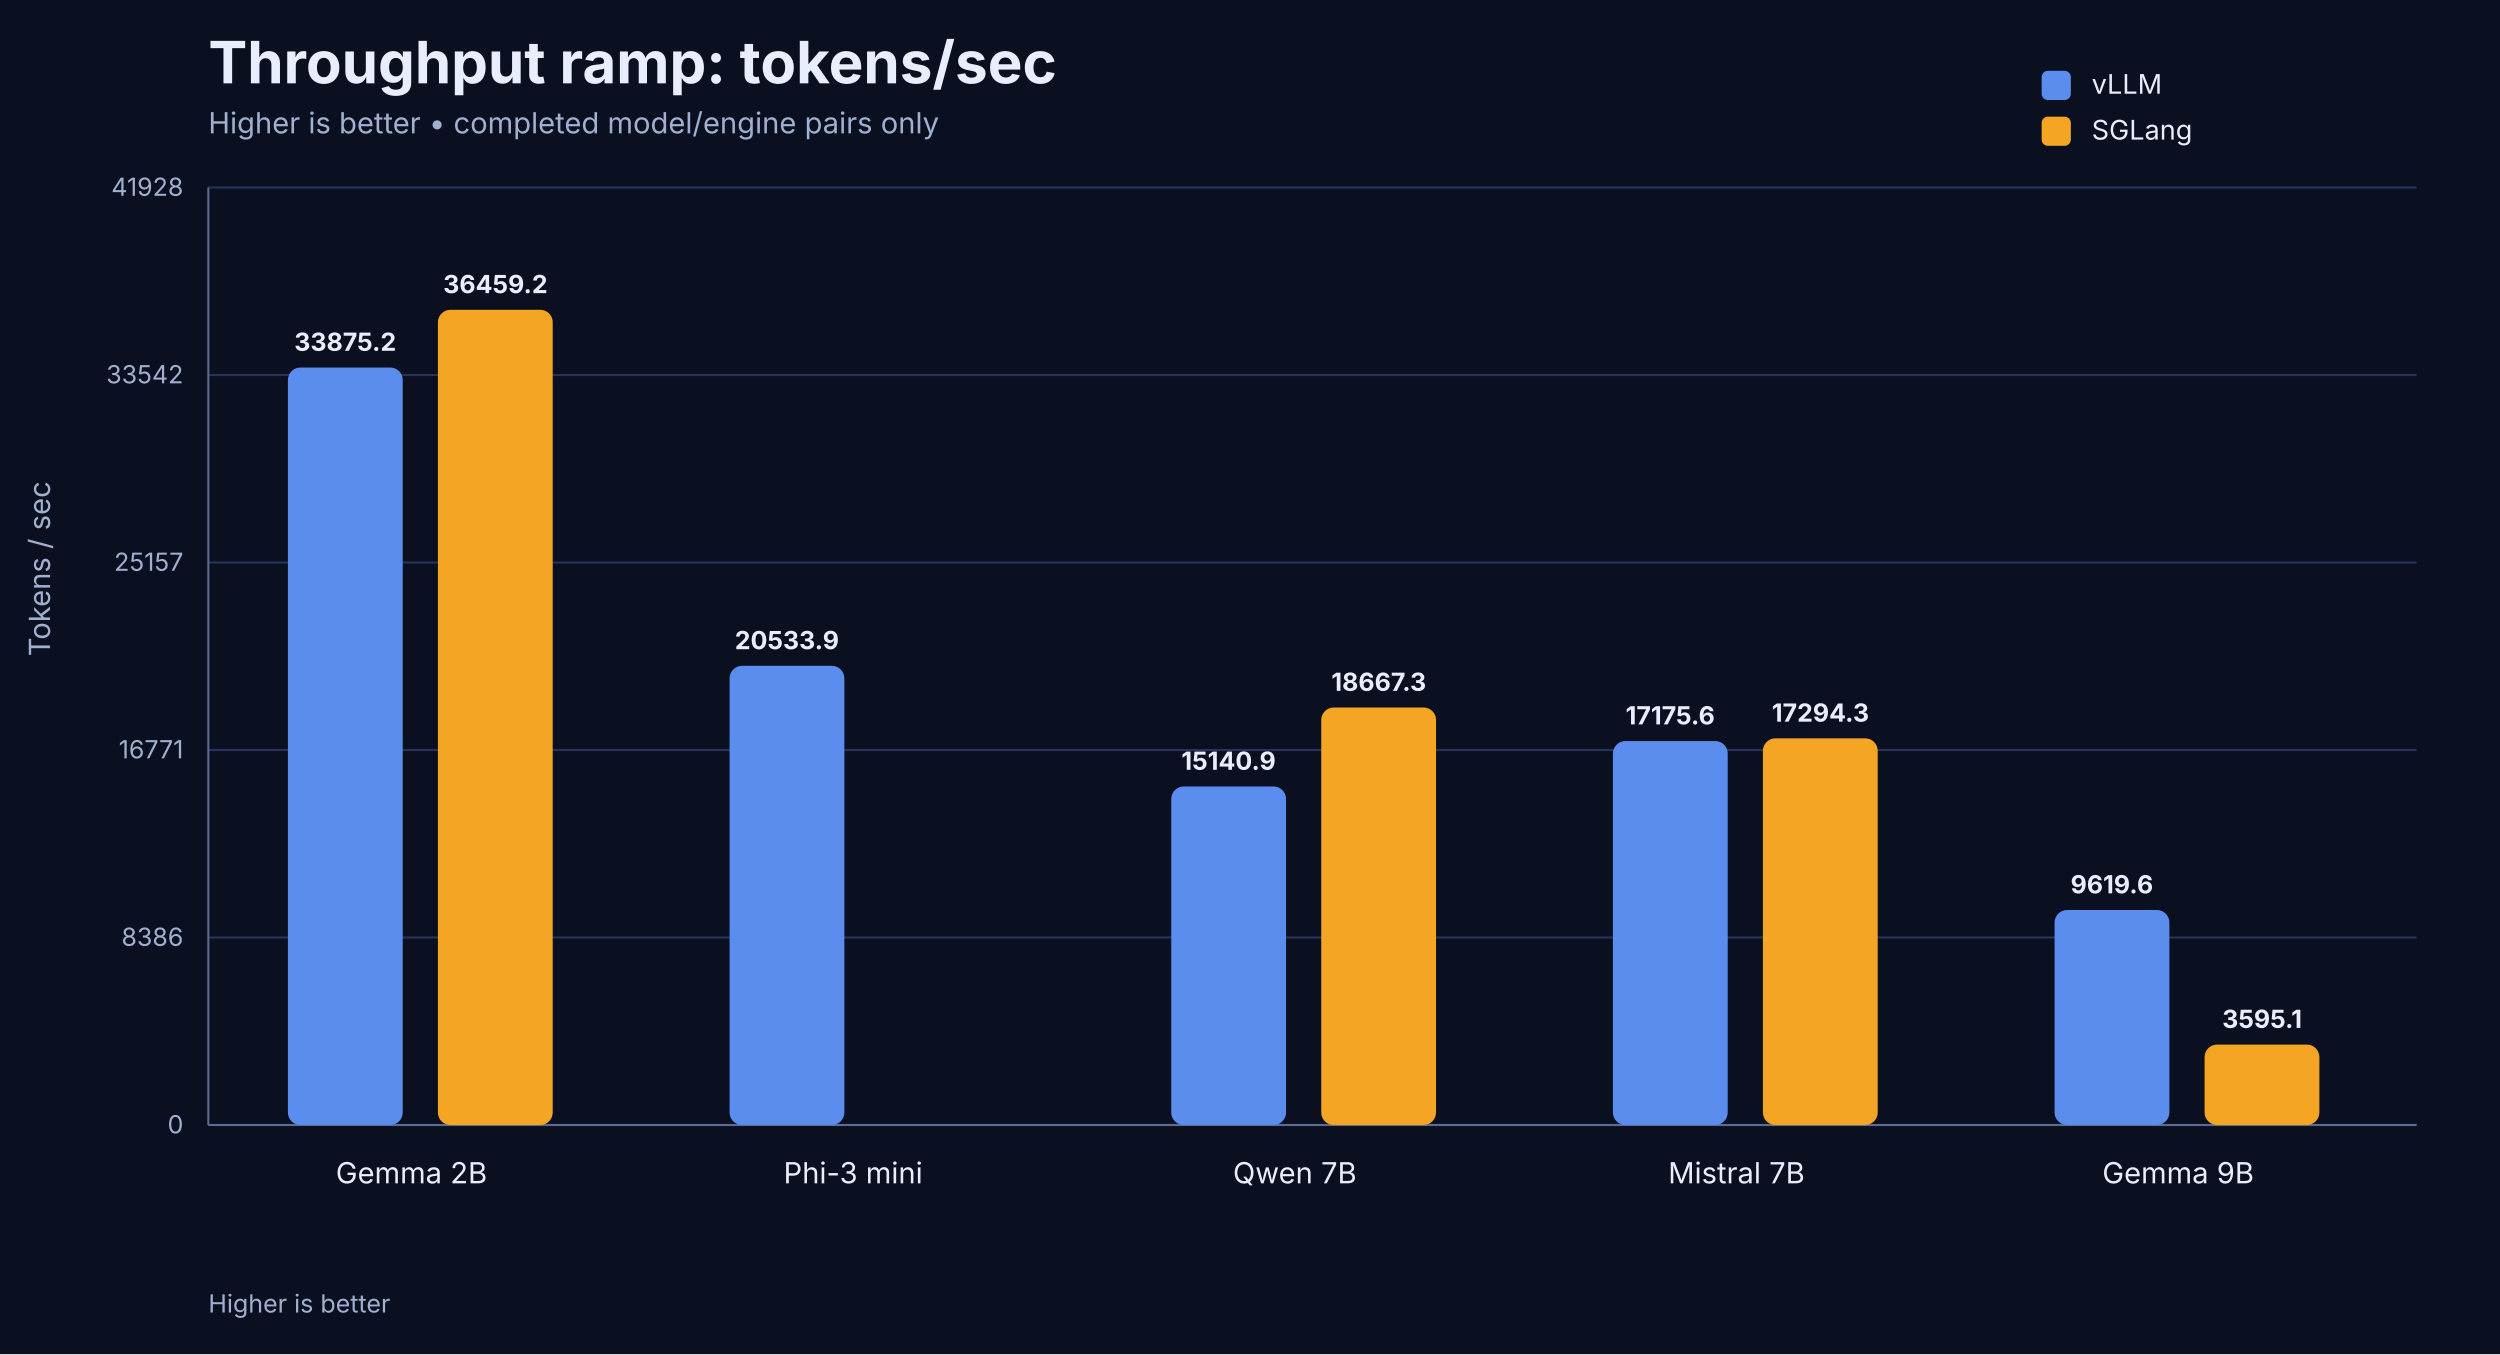
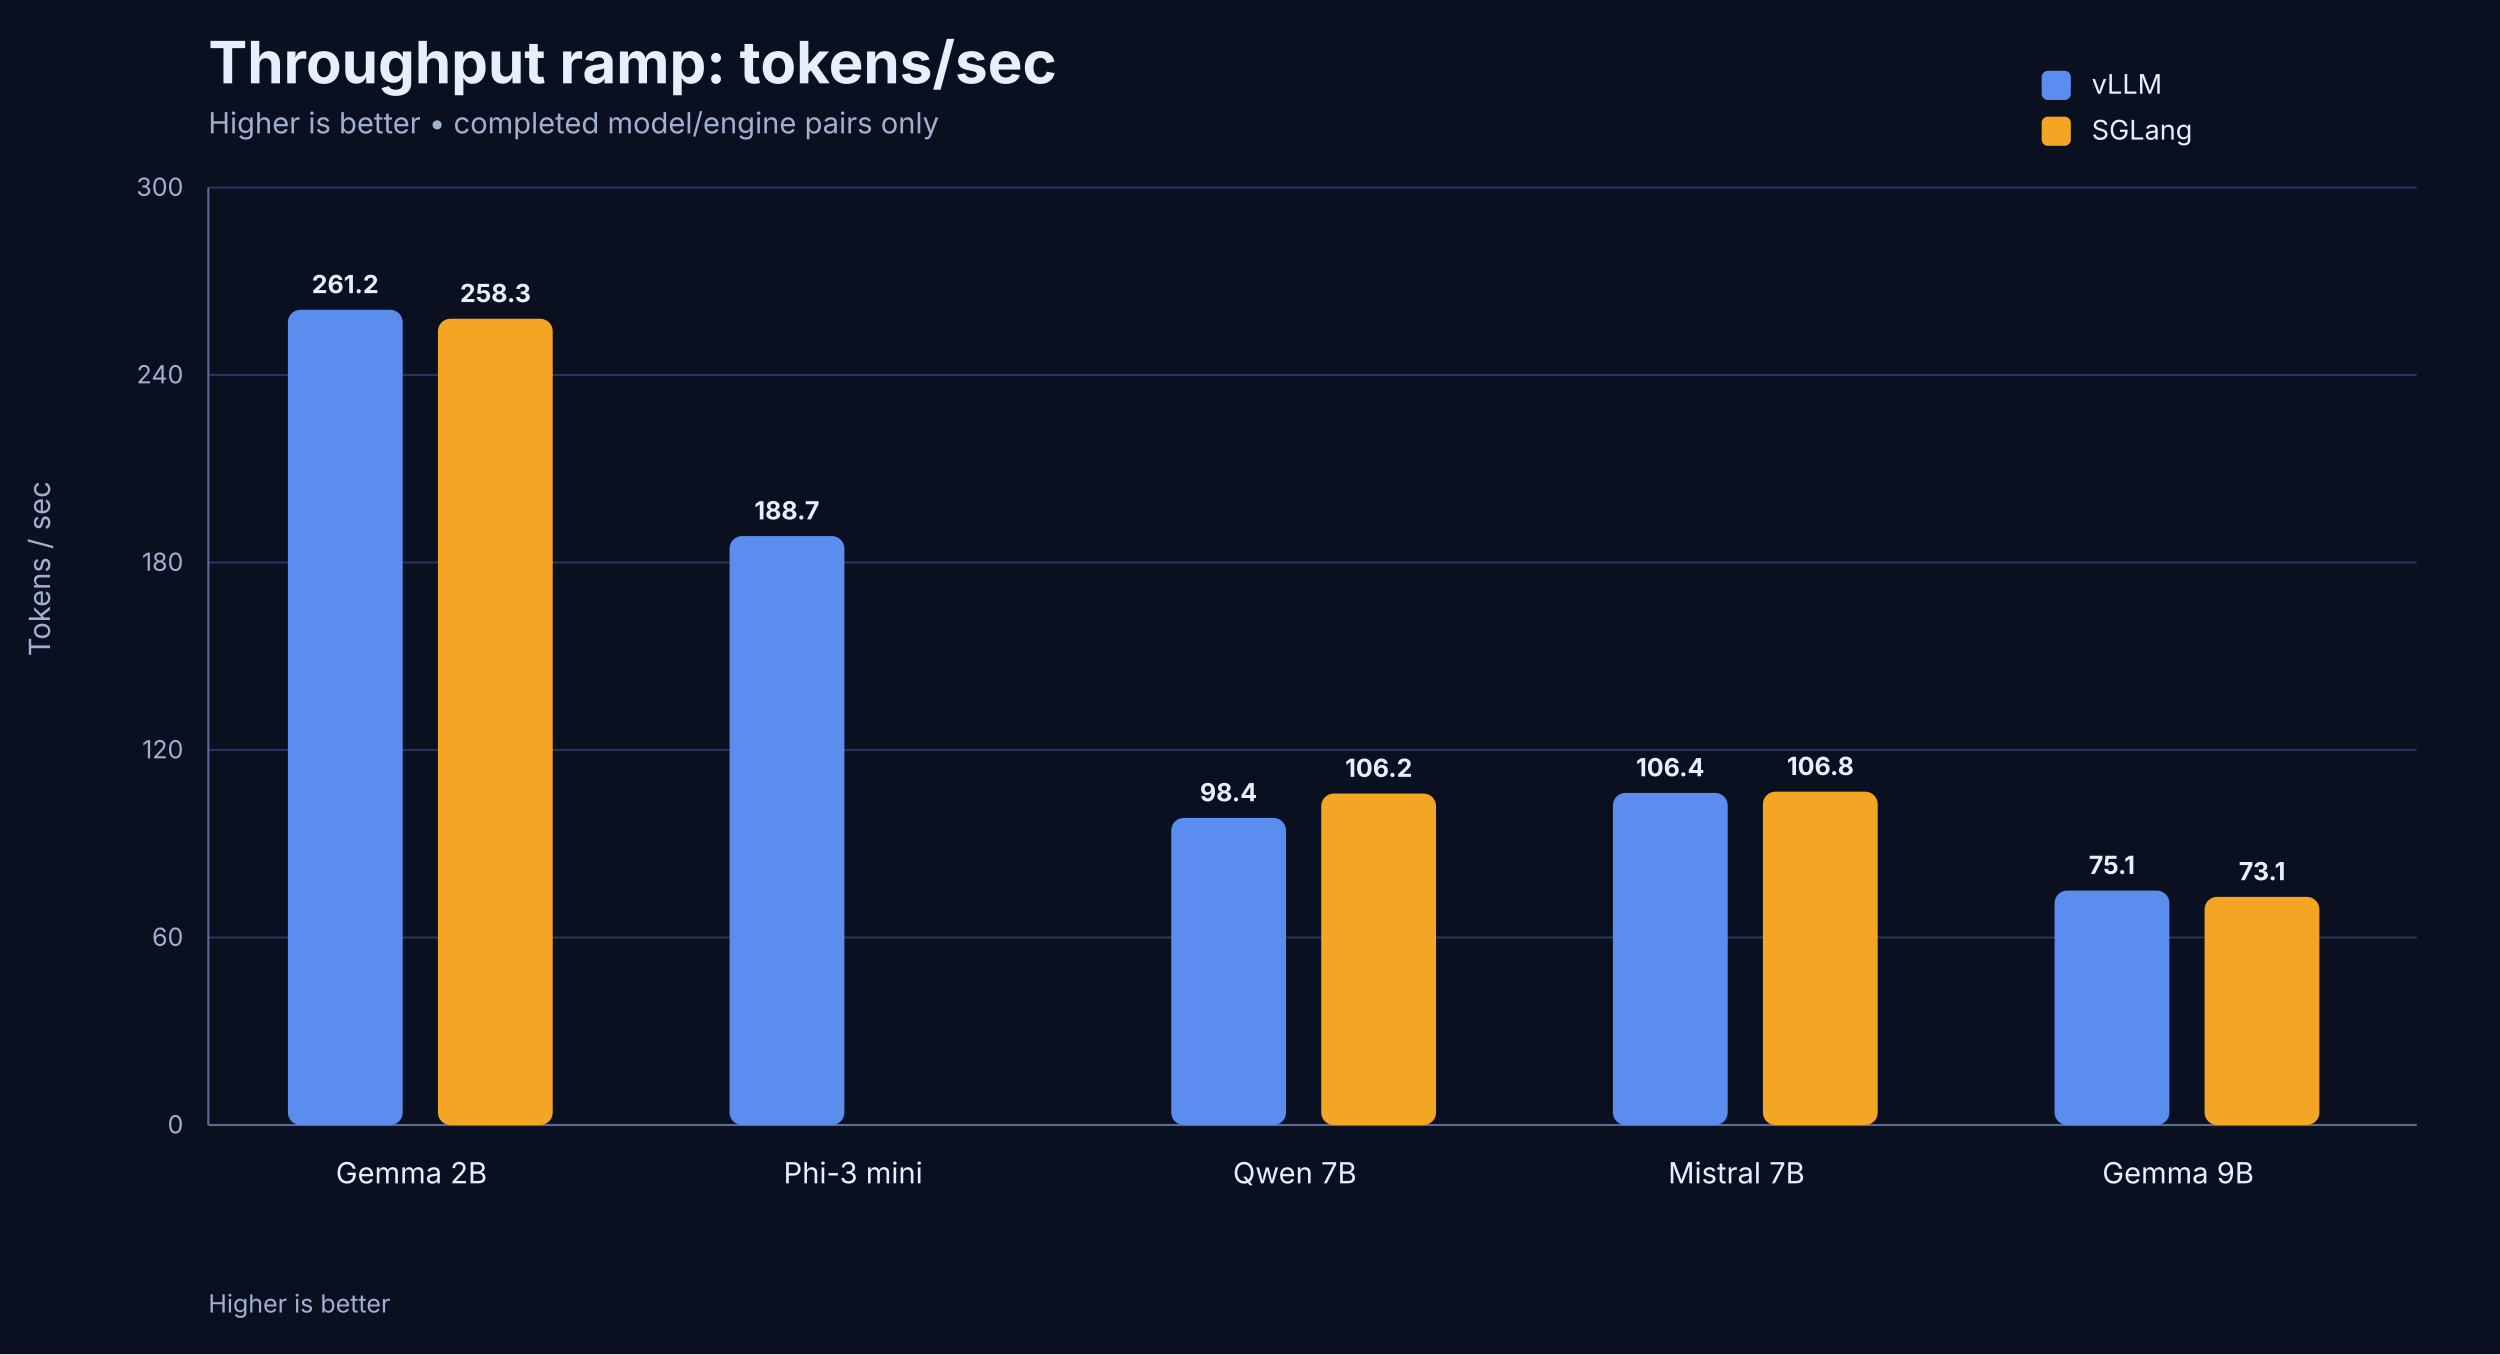
<svg xmlns="http://www.w3.org/2000/svg" width="1200" height="650" viewBox="0 0 1200 650">
  <style>text{font-family:system-ui,-apple-system,sans-serif;fill:#e8eefc}.muted{fill:#9fb0d0}.small{font-size:12px}.label{font-size:14px}.title{font-size:28px;font-weight:700}.subtitle{font-size:14px}.axis{stroke:#5c6b91;stroke-width:1}.grid{stroke:#27335a;stroke-width:1}.value{font-size:12px;font-weight:700}.legend{font-size:13px}</style>
  <rect width="1200" height="650" fill="#0b1020" />
  <text x="100" y="40" class="title">Throughput ramp: tokens/sec</text>
  <text x="100" y="64" class="subtitle muted">Higher is better • completed model/engine pairs only</text>
  <line x1="100" y1="540.0" x2="1160" y2="540.0" class="grid" />
  <text x="88" y="544.0" text-anchor="end" class="small muted">0</text>
  <line x1="100" y1="450.0" x2="1160" y2="450.0" class="grid" />
-   <text x="88" y="454.0" text-anchor="end" class="small muted">8386</text>
+   <text x="88" y="454.0" text-anchor="end" class="small muted">60</text>
  <line x1="100" y1="360.0" x2="1160" y2="360.0" class="grid" />
-   <text x="88" y="364.0" text-anchor="end" class="small muted">16771</text>
+   <text x="88" y="364.0" text-anchor="end" class="small muted">120</text>
  <line x1="100" y1="270.0" x2="1160" y2="270.0" class="grid" />
-   <text x="88" y="274.0" text-anchor="end" class="small muted">25157</text>
+   <text x="88" y="274.0" text-anchor="end" class="small muted">180</text>
  <line x1="100" y1="180.0" x2="1160" y2="180.0" class="grid" />
-   <text x="88" y="184.0" text-anchor="end" class="small muted">33542</text>
+   <text x="88" y="184.0" text-anchor="end" class="small muted">240</text>
  <line x1="100" y1="90.0" x2="1160" y2="90.0" class="grid" />
-   <text x="88" y="94.0" text-anchor="end" class="small muted">41928</text>
+   <text x="88" y="94.0" text-anchor="end" class="small muted">300</text>
  <line x1="100" y1="90" x2="100" y2="540" class="axis" />
  <line x1="100" y1="540" x2="1160" y2="540" class="axis" />
-   <rect x="138.2" y="176.4" width="55.1" height="363.6" rx="6" fill="#5B8DEF" />
-   <text x="165.7" y="168.4" text-anchor="middle" class="value">33875.2</text>
-   <rect x="210.2" y="148.7" width="55.1" height="391.3" rx="6" fill="#F5A524" />
-   <text x="237.8" y="140.7" text-anchor="middle" class="value">36459.2</text>
+   <rect x="138.2" y="148.7" width="55.1" height="391.3" rx="6" fill="#5B8DEF" />
+   <text x="165.7" y="140.7" text-anchor="middle" class="value">261.2</text>
+   <rect x="210.2" y="153.0" width="55.1" height="387.0" rx="6" fill="#F5A524" />
+   <text x="237.8" y="145.0" text-anchor="middle" class="value">258.3</text>
  <text x="197.5" y="568" text-anchor="middle" class="label">Gemma 2B</text>
-   <rect x="350.2" y="319.6" width="55.1" height="220.4" rx="6" fill="#5B8DEF" />
-   <text x="377.7" y="311.6" text-anchor="middle" class="value">20533.9</text>
+   <rect x="350.2" y="257.3" width="55.1" height="282.7" rx="6" fill="#5B8DEF" />
+   <text x="377.7" y="249.3" text-anchor="middle" class="value">188.7</text>
  <text x="409.5" y="568" text-anchor="middle" class="label">Phi-3 mini</text>
-   <rect x="562.2" y="377.5" width="55.1" height="162.5" rx="6" fill="#5B8DEF" />
-   <text x="589.7" y="369.5" text-anchor="middle" class="value">15140.9</text>
-   <rect x="634.2" y="339.6" width="55.1" height="200.4" rx="6" fill="#F5A524" />
-   <text x="661.8" y="331.6" text-anchor="middle" class="value">18667.3</text>
+   <rect x="562.2" y="392.6" width="55.1" height="147.4" rx="6" fill="#5B8DEF" />
+   <text x="589.7" y="384.6" text-anchor="middle" class="value">98.4</text>
+   <rect x="634.2" y="380.9" width="55.1" height="159.1" rx="6" fill="#F5A524" />
+   <text x="661.8" y="372.9" text-anchor="middle" class="value">106.2</text>
  <text x="621.5" y="568" text-anchor="middle" class="label">Qwen 7B</text>
-   <rect x="774.2" y="355.7" width="55.1" height="184.3" rx="6" fill="#5B8DEF" />
-   <text x="801.7" y="347.7" text-anchor="middle" class="value">17175.6</text>
-   <rect x="846.2" y="354.4" width="55.1" height="185.6" rx="6" fill="#F5A524" />
-   <text x="873.8" y="346.4" text-anchor="middle" class="value">17294.3</text>
+   <rect x="774.2" y="380.6" width="55.1" height="159.4" rx="6" fill="#5B8DEF" />
+   <text x="801.7" y="372.6" text-anchor="middle" class="value">106.4</text>
+   <rect x="846.2" y="380.0" width="55.1" height="160.0" rx="6" fill="#F5A524" />
+   <text x="873.8" y="372.0" text-anchor="middle" class="value">106.8</text>
  <text x="833.5" y="568" text-anchor="middle" class="label">Mistral 7B</text>
-   <rect x="986.2" y="436.8" width="55.1" height="103.2" rx="6" fill="#5B8DEF" />
-   <text x="1013.7" y="428.8" text-anchor="middle" class="value">9619.6</text>
-   <rect x="1058.2" y="501.4" width="55.1" height="38.6" rx="6" fill="#F5A524" />
-   <text x="1085.8" y="493.4" text-anchor="middle" class="value">3595.1</text>
+   <rect x="986.2" y="427.5" width="55.1" height="112.5" rx="6" fill="#5B8DEF" />
+   <text x="1013.7" y="419.5" text-anchor="middle" class="value">75.1</text>
+   <rect x="1058.2" y="430.5" width="55.1" height="109.5" rx="6" fill="#F5A524" />
+   <text x="1085.8" y="422.5" text-anchor="middle" class="value">73.1</text>
  <text x="1045.5" y="568" text-anchor="middle" class="label">Gemma 9B</text>
  <rect x="980" y="34" width="14" height="14" rx="3" fill="#5B8DEF" />
  <text x="1004" y="45" class="legend">vLLM</text>
  <rect x="980" y="56" width="14" height="14" rx="3" fill="#F5A524" />
  <text x="1004" y="67" class="legend">SGLang</text>
  <text x="24" y="315.0" transform="rotate(-90 24 315.0)" class="label muted">Tokens / sec</text>
  <text x="100" y="630" class="small muted">Higher is better</text>
</svg>
